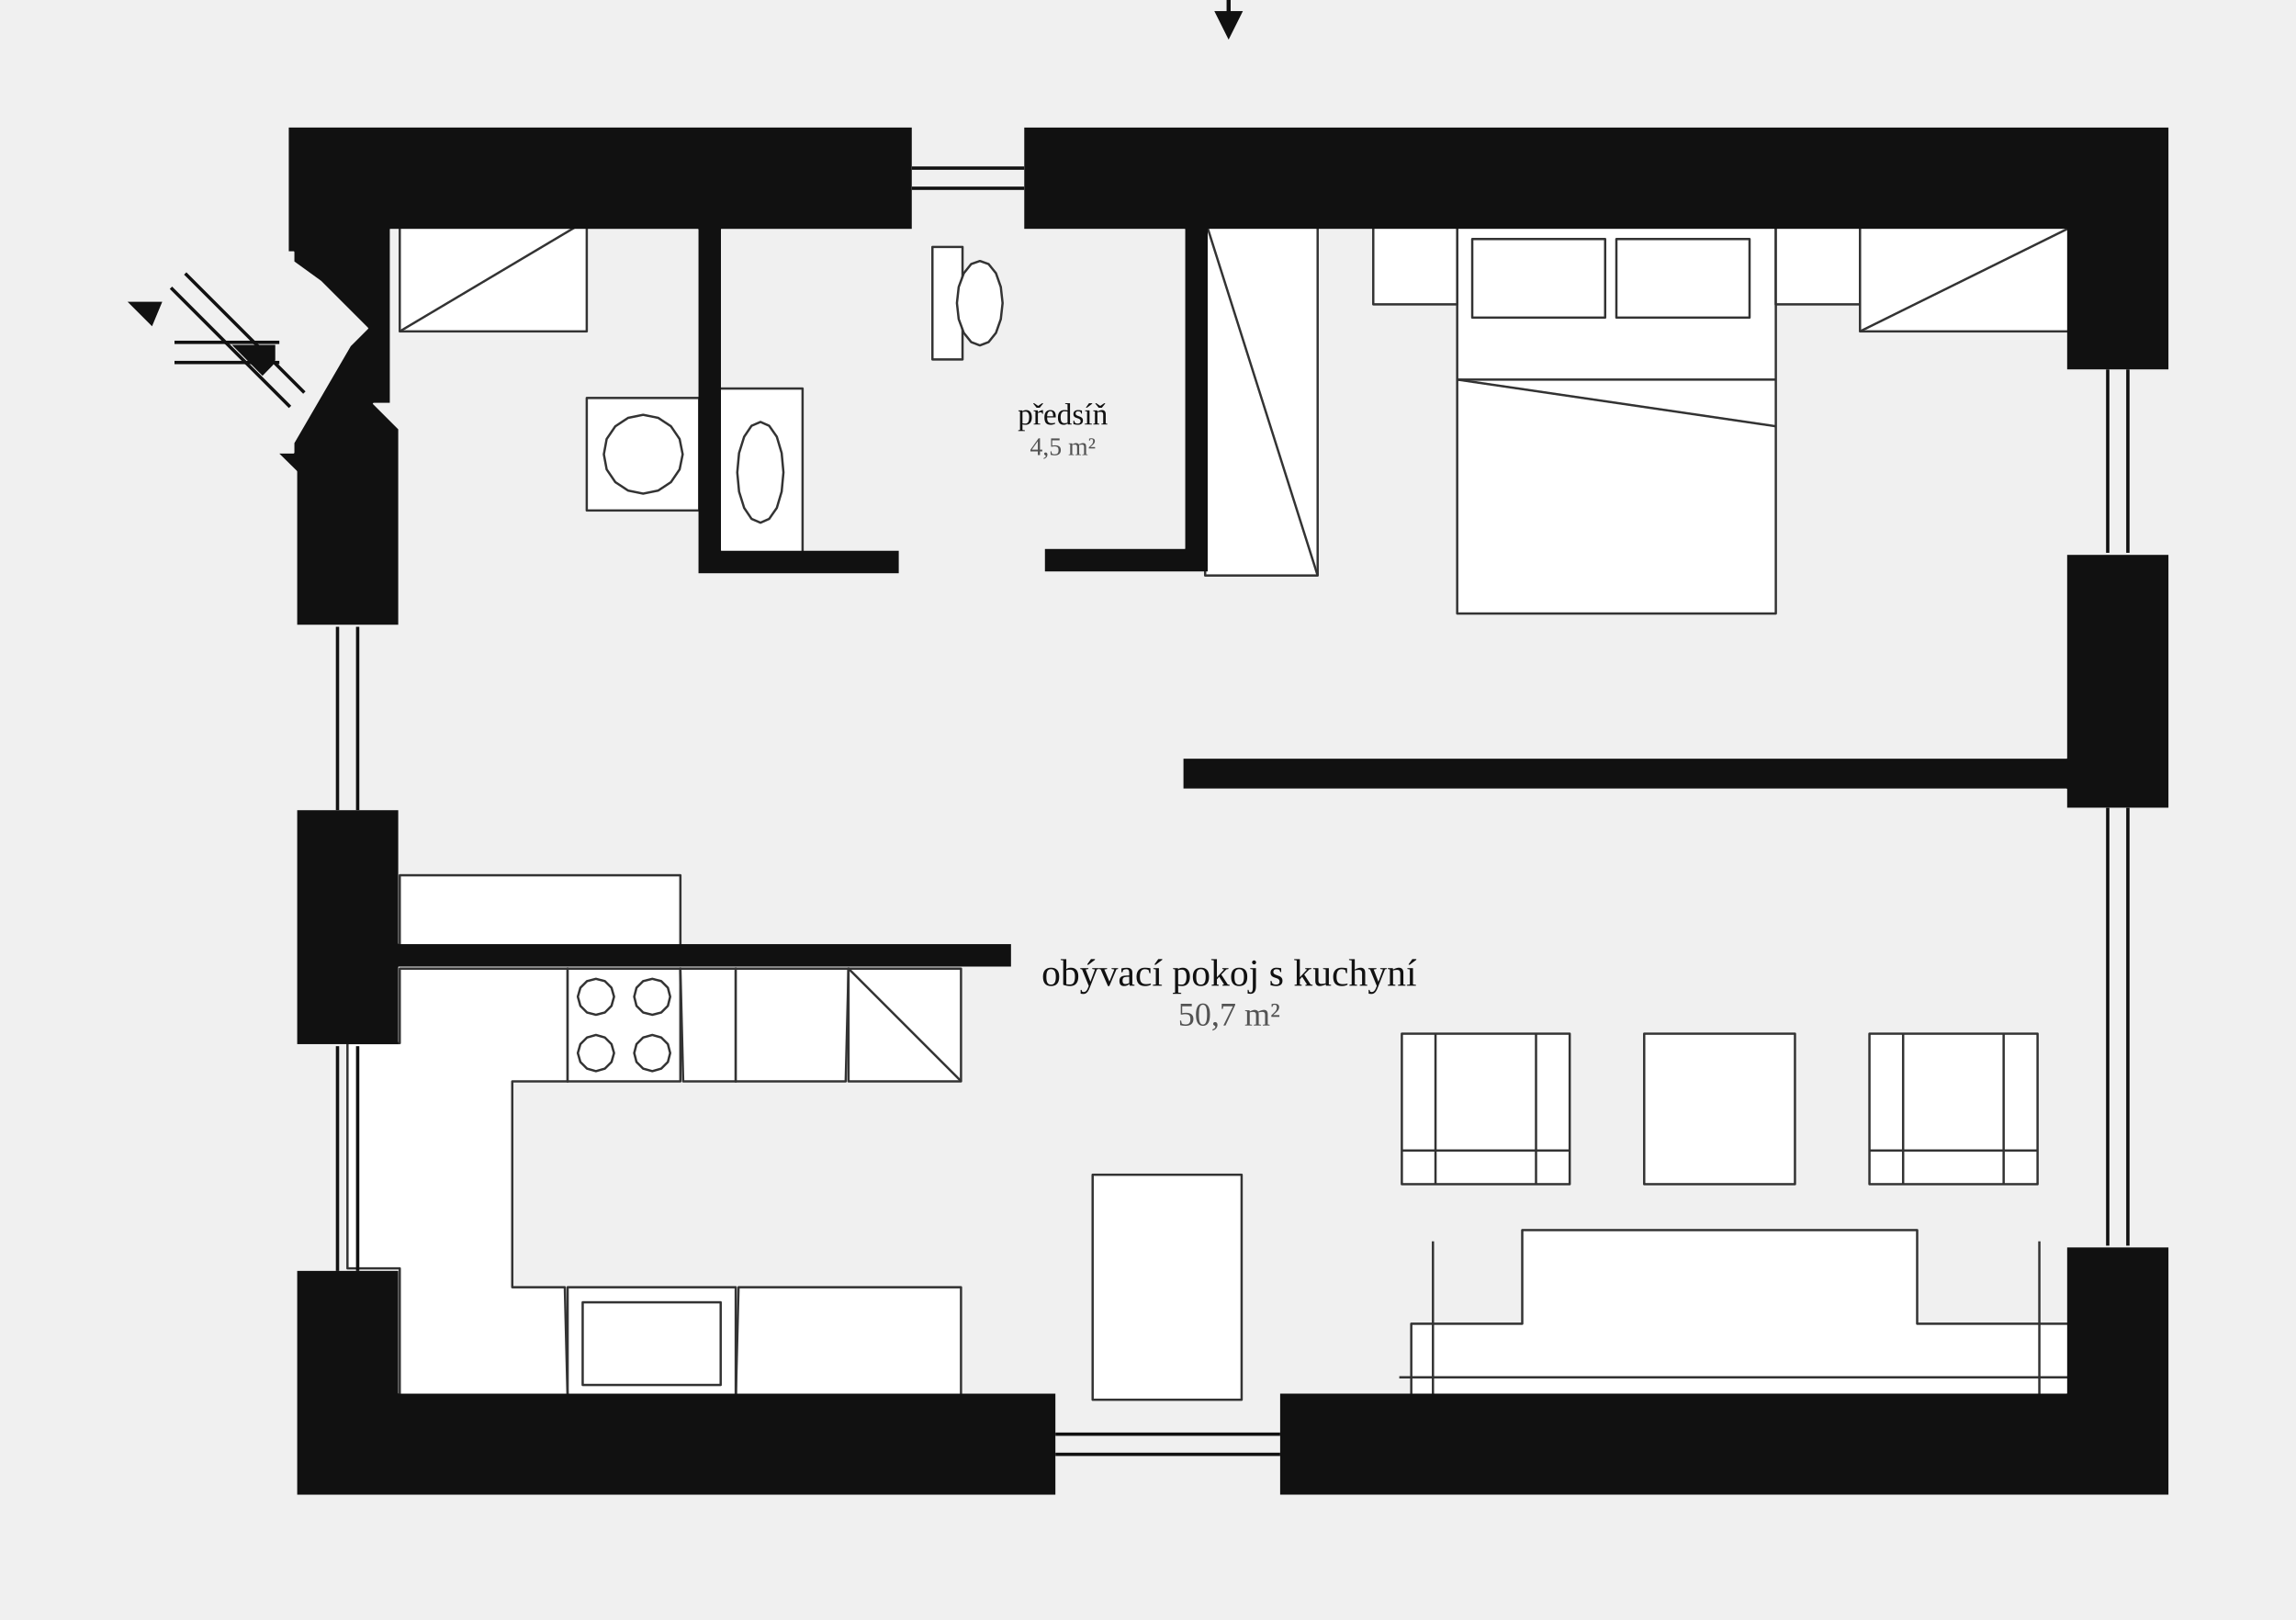
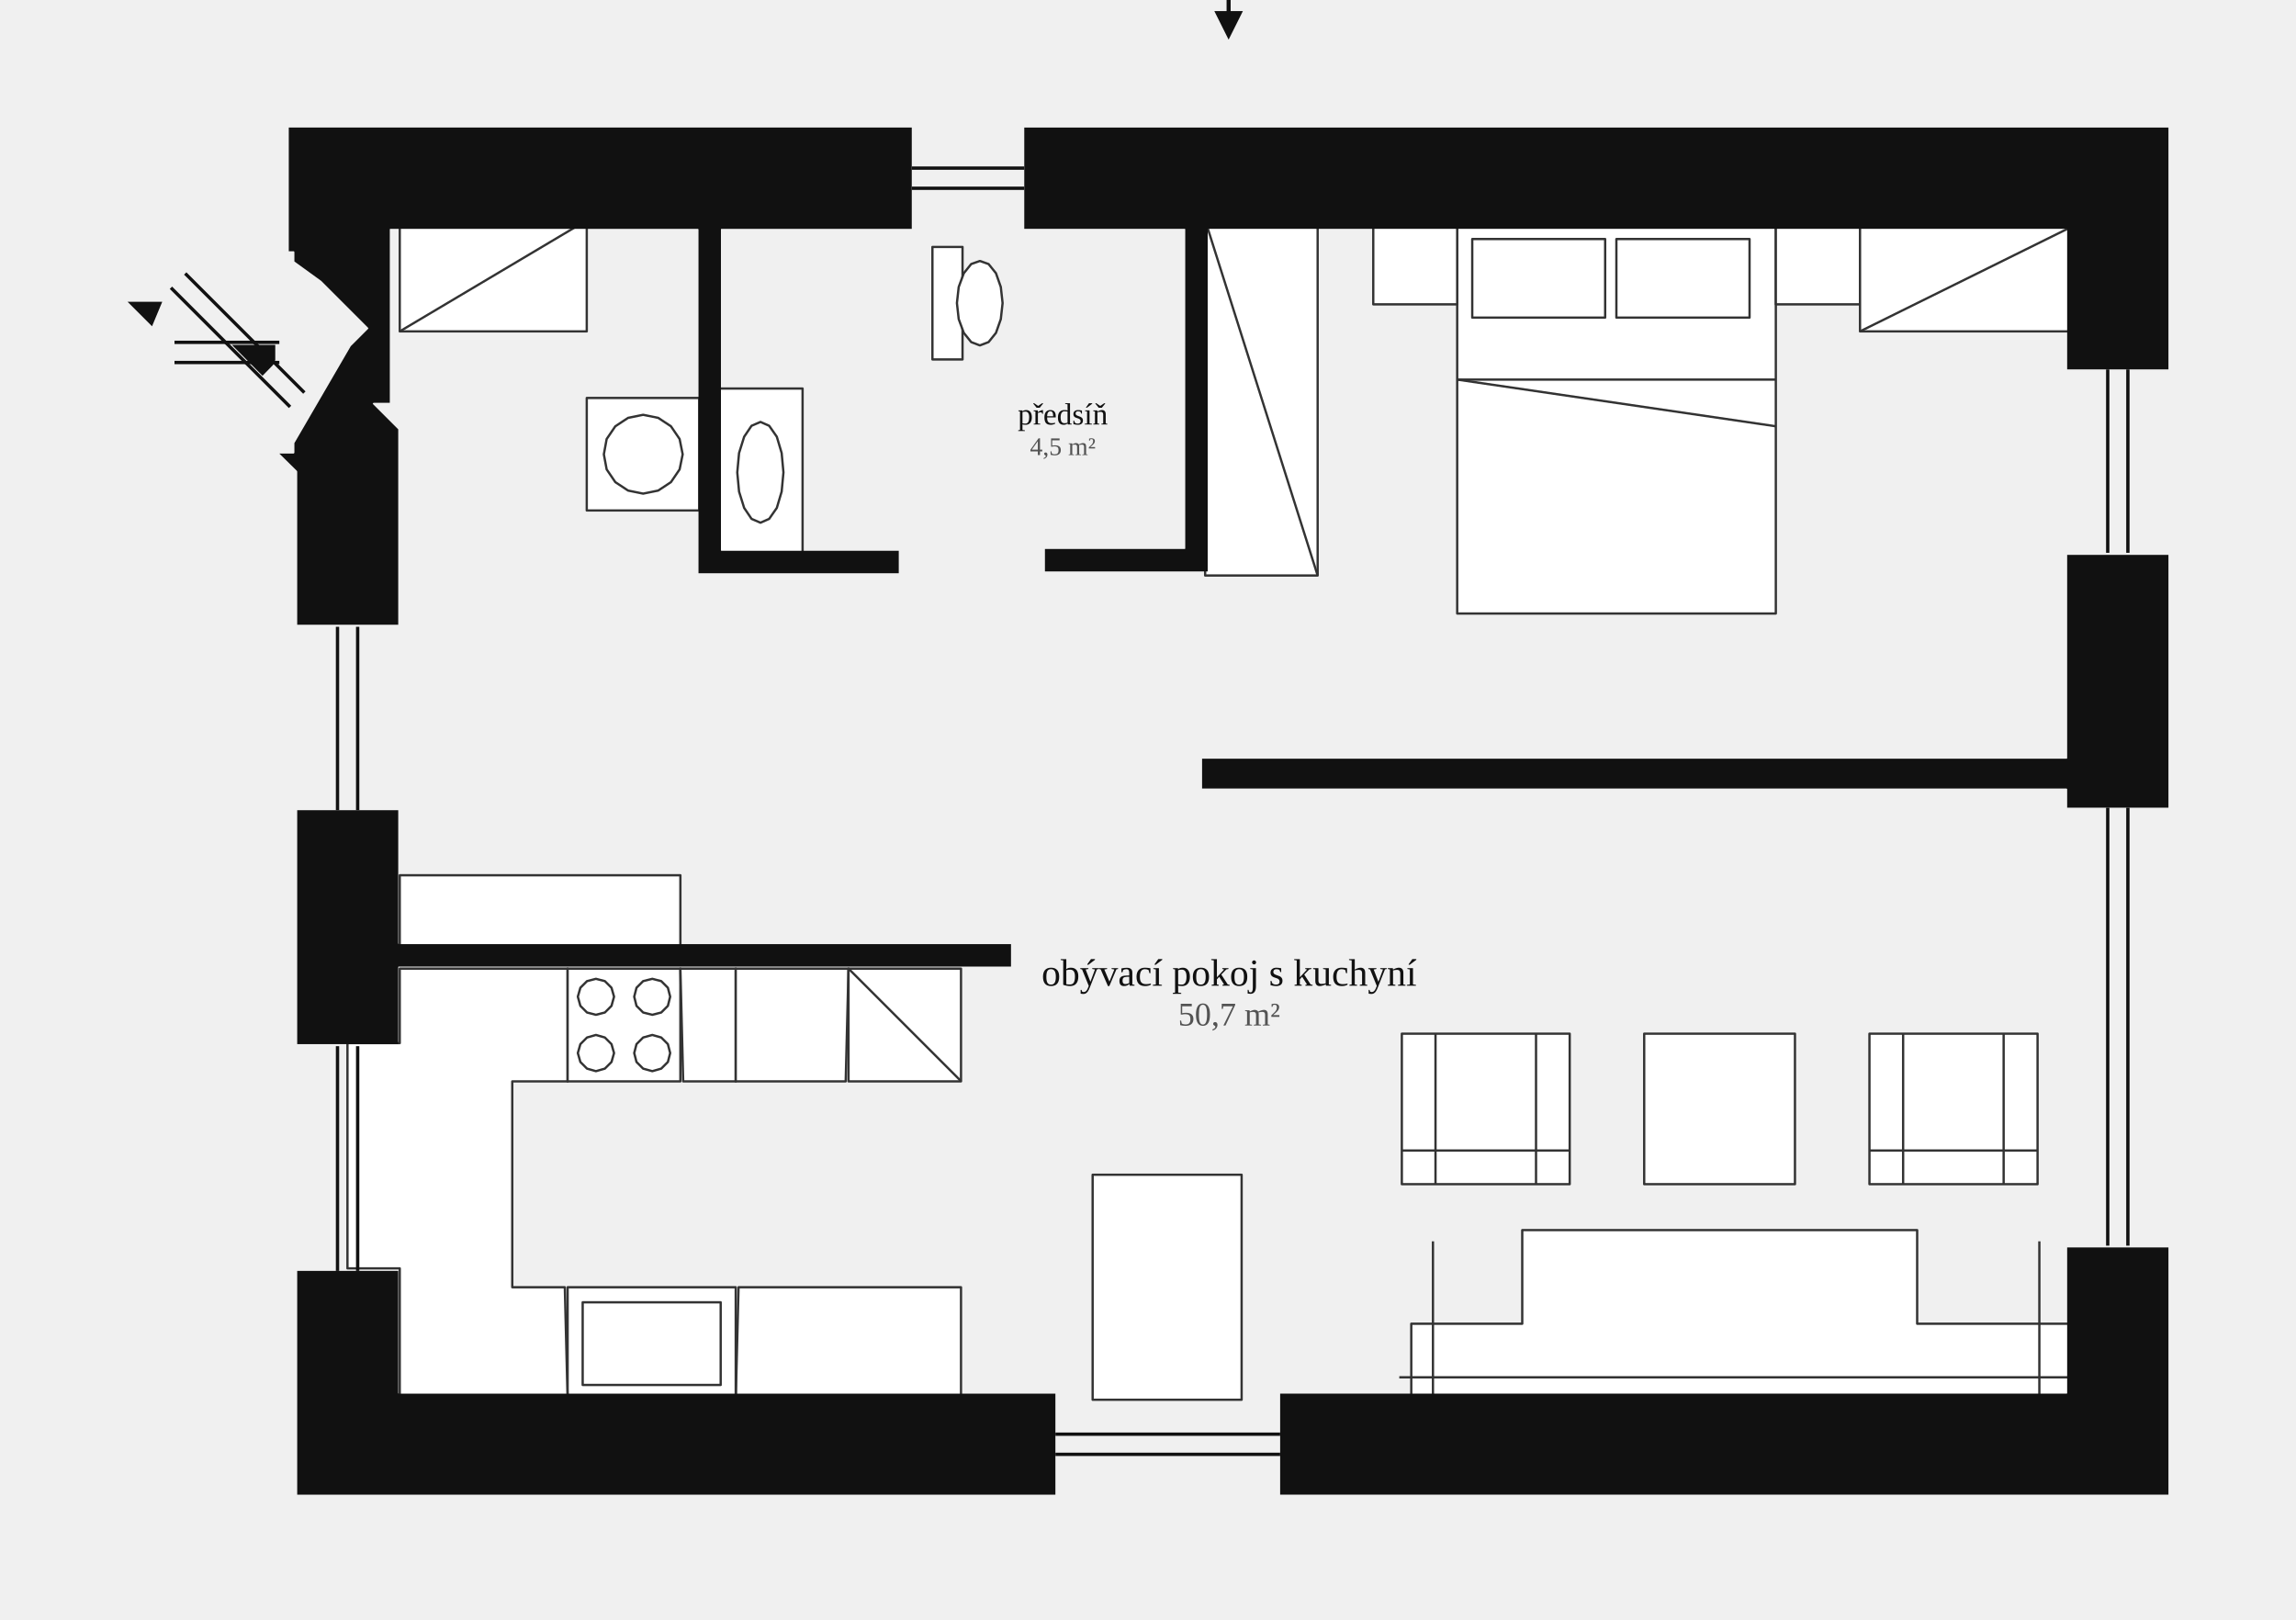
<svg xmlns="http://www.w3.org/2000/svg" viewBox="0 0 900 635" class="floorplan" role="img" aria-label="Půdorys domu s75gzy se zařízením">
  <defs>
    <marker id="sip" viewBox="0 0 10 10" refX="8" refY="5" markerWidth="7" markerHeight="7" orient="auto">
      <path d="M0 0 L10 5 L0 10 Z" fill="#111111" />
    </marker>
    <pattern id="sraf" width="7" height="7" patternUnits="userSpaceOnUse" patternTransform="rotate(45)">
      <path d="M0 0 L0 7" stroke="#8C8C8C" stroke-width=".8" />
    </pattern>
  </defs>
  <style>.furn path{vector-effect:non-scaling-stroke}.doors .arc{stroke-dasharray:2 2;stroke-width:.5}.terasa{fill:url(#sraf);stroke:#8C8C8C;stroke-width:.6}</style>
  <g class="furn" fill="#fff" stroke="#333333" stroke-width=".9" stroke-linejoin="round">
    <path d="M289.5 504.6 L376.7 504.6 L376.7 548.7 L288.4 548.7 L289.5 504.6 Z" />
    <path d="M222.5 504.6 L288.4 504.6 L288.4 548.7 L222.5 548.7 L222.5 504.6 Z" />
    <path d="M228.4 542.9 L282.5 542.9 L282.5 510.5 L228.4 510.5 Z" />
    <path d="M221.4 504.6 L222.5 548.7 L156.7 548.7 L156.7 497.2 L136.2 497.2 L136.2 408.9 L156.7 408.9 L156.7 379.7 L222.5 379.7 L222.5 423.9 L200.8 423.9 L200.8 504.6 L221.4 504.6 Z" />
    <path d="M266.7 423.9 L222.5 423.9 L222.5 379.7 L266.7 379.7 L266.7 423.9 Z" />
    <path d="M233.6 397.8 L237.1 396.9 L239.7 394.3 L240.7 390.7 L239.7 387.2 L237.1 384.6 L233.6 383.7 L230.1 384.6 L227.5 387.2 L226.5 390.7 L227.5 394.3 L230.1 396.9 Z" />
    <path d="M255.7 397.8 L259.2 396.9 L261.8 394.3 L262.7 390.7 L261.8 387.2 L259.2 384.6 L255.7 383.7 L252.1 384.6 L249.5 387.2 L248.6 390.7 L249.5 394.3 L252.1 396.9 Z" />
    <path d="M233.6 419.9 L237.1 418.9 L239.7 416.3 L240.7 412.8 L239.7 409.3 L237.1 406.7 L233.6 405.7 L230.1 406.7 L227.5 409.3 L226.5 412.8 L227.5 416.3 L230.1 418.9 Z" />
    <path d="M255.7 419.9 L259.2 418.9 L261.8 416.3 L262.7 412.8 L261.8 409.3 L259.2 406.7 L255.7 405.7 L252.1 406.7 L249.5 409.3 L248.6 412.8 L249.5 416.3 L252.1 418.9 Z" />
    <path d="M267.8 423.9 L266.7 379.7 L288.4 379.7 L288.4 423.9 L267.8 423.9 Z" />
    <path d="M331.5 423.9 L288.4 423.9 L288.4 379.7 L332.6 379.7 L331.5 423.9 Z" />
    <path d="M376.7 423.9 L332.6 423.9 L332.6 379.7 L376.7 379.7 L376.7 423.9 Z" />
    <path d="M376.7 423.8 L332.6 379.7" />
    <path d="M314.6 218.1 L281.6 218.1 L281.6 152.3 L314.6 152.3 L314.6 218.1 Z" />
    <path d="M298.1 204.9 L301.5 203.4 L304.5 199.1 L306.4 192.7 L307.1 185.2 L306.4 177.6 L304.5 171.2 L301.5 166.9 L298.1 165.4 L294.6 166.9 L291.7 171.2 L289.7 177.6 L289.0 185.2 L289.7 192.7 L291.7 199.1 L294.6 203.4 Z" />
    <path d="M230.0 200.1 L230.0 156.0 L274.1 156.0 L274.1 200.1 L230.0 200.1 Z" />
    <path d="M252.1 193.5 L258.0 192.3 L263.0 189.0 L266.4 184.0 L267.6 178.1 L266.4 172.1 L263.0 167.1 L258.0 163.8 L252.1 162.6 L246.2 163.8 L241.2 167.1 L237.8 172.1 L236.7 178.1 L237.8 184.0 L241.2 189.0 L246.2 192.3 Z" />
    <path d="M377.3 96.8 L377.3 140.9 L365.5 140.9 L365.5 96.8 Z" />
    <path d="M384.1 135.4 L387.5 134.1 L390.4 130.5 L392.3 125.1 L393.0 118.8 L392.3 112.5 L390.4 107.1 L387.5 103.5 L384.1 102.3 L380.7 103.5 L377.8 107.1 L375.8 112.5 L375.1 118.8 L375.8 125.1 L377.8 130.5 L380.7 134.1 Z" />
    <path d="M696.1 86.4 L696.1 240.5 L571.2 240.5 L571.2 86.4 L696.1 86.4 Z" />
    <path d="M577.1 124.5 L577.1 93.7 L629.2 93.7 L629.2 124.5 Z" />
    <path d="M633.6 124.5 L633.6 93.7 L685.8 93.7 L685.8 124.5 Z" />
    <path d="M571.2 148.8 L696.1 148.8" />
    <path d="M571.2 148.8 L696.1 167.1" />
    <path d="M696.1 119.3 L696.1 86.4 L729.1 86.4 L729.1 119.3 L696.1 119.3 Z" />
    <path d="M571.2 86.4 L571.2 119.3 L538.3 119.3 L538.3 86.4 L571.2 86.4 Z" />
    <path d="M553.2 548.7 L553.2 518.9 L596.7 518.9 L596.7 482.2 L751.5 482.2 L751.5 518.9 L817.3 518.9 L817.3 548.7 L553.2 548.7 Z" />
    <path d="M548.5 539.9 L812.6 539.9" />
    <path d="M561.7 553.1 L561.7 486.6" />
    <path d="M799.4 553.1 L799.4 486.6" />
    <path d="M732.8 405.2 L798.7 405.2 L798.7 464.2 L732.8 464.2 L732.8 405.2 Z" />
    <path d="M732.8 451.0 L798.6 451.0" />
    <path d="M746.0 464.2 L746.0 405.2" />
    <path d="M785.4 464.2 L785.4 405.2" />
    <path d="M549.5 405.2 L615.3 405.2 L615.3 464.2 L549.5 464.2 L549.5 405.2 Z" />
    <path d="M549.5 451.0 L615.3 451.0" />
    <path d="M562.7 464.2 L562.7 405.2" />
    <path d="M602.1 464.2 L602.1 405.2" />
    <path d="M703.6 464.2 L644.5 464.2 L644.5 405.2 L703.6 405.2 L703.6 464.2 Z" />
    <path d="M486.7 460.5 L486.7 548.7 L428.3 548.7 L428.3 460.5 L486.7 460.5 Z" />
    <path d="M516.5 225.6 L472.4 225.6 L472.4 86.4 L516.5 86.4 L516.5 225.6 Z" />
    <path d="M472.4 86.3 L516.5 225.6" />
    <path d="M729.1 86.4 L817.3 86.4 L817.3 129.9 L729.1 129.9 L729.1 86.4 Z" />
    <path d="M729.1 129.9 L817.3 86.3" />
    <path d="M156.7 343.1 L266.7 343.1 L266.7 372.3 L156.7 372.3 L156.7 343.1 Z" />
    <path d="M230.0 86.4 L230.0 129.9 L156.7 129.9 L156.7 86.4 L230.0 86.4 Z" />
    <path d="M156.7 129.9 L230.1 86.3" />
  </g>
  <g class="eyes" fill="#8C8C8C" />
  <g fill="#111111" fill-rule="evenodd">
    <path d="M401.5 89.7 L401.5 89.7 L401.5 50.0 L401.5 50.0 L401.5 50.0 L850.0 50.0 L850.0 50.0 L850.0 50.0 L850.0 144.8 L850.0 144.8 L850.0 144.8 L810.3 144.8 L810.3 144.8 L810.3 144.8 L810.3 90.0 L810.3 89.9 L810.3 89.9 L810.3 89.9 L810.3 89.9 L810.3 89.8 L810.3 89.8 L810.3 89.8 L810.2 89.8 L810.2 89.7 L810.2 89.7 L810.2 89.7 L810.1 89.7 L810.1 89.7 L810.1 89.7 L810.1 89.7 L810.0 89.7 L473.7 89.7 L473.7 89.7 L473.7 89.7 L473.6 89.7 L473.6 89.7 L473.6 89.7 L473.5 89.7 L473.5 89.7 L473.5 89.8 L473.5 89.8 L473.5 89.8 L473.4 89.8 L473.4 89.9 L473.4 89.9 L473.4 89.9 L473.4 89.9 L473.4 90.0 L473.4 224.0 L473.4 224.0 L473.4 224.0 L409.6 224.0 L409.6 224.0 L409.6 224.0 L409.6 215.2 L409.6 215.2 L409.6 215.2 L464.3 215.2 L464.3 215.2 L464.4 215.2 L464.4 215.2 L464.4 215.2 L464.5 215.2 L464.5 215.1 L464.5 215.1 L464.5 215.1 L464.5 215.1 L464.6 215.1 L464.6 215.0 L464.6 215.0 L464.6 215.0 L464.6 215.0 L464.6 214.9 L464.6 214.9 L464.6 90.0 L464.6 89.9 L464.6 89.9 L464.6 89.9 L464.6 89.9 L464.6 89.8 L464.6 89.8 L464.5 89.8 L464.5 89.8 L464.5 89.7 L464.5 89.7 L464.5 89.7 L464.4 89.7 L464.4 89.7 L464.4 89.7 L464.3 89.7 L464.3 89.7 L401.5 89.7 L401.5 89.7 Z" />
-     <path d="M463.9 309.1 L463.9 309.1 L463.9 297.4 L463.9 297.4 L463.9 297.4 L810.0 297.4 L810.1 297.4 L810.1 297.4 L810.1 297.4 L810.1 297.4 L810.2 297.4 L810.2 297.4 L810.2 297.3 L810.2 297.3 L810.3 297.3 L810.3 297.3 L810.3 297.2 L810.3 297.2 L810.3 297.2 L810.3 297.2 L810.3 297.1 L810.3 297.1 L810.3 217.5 L810.3 217.5 L810.3 217.5 L850.0 217.5 L850.0 217.5 L850.0 217.5 L850.0 316.6 L850.0 316.6 L850.0 316.6 L810.3 316.6 L810.3 316.6 L810.3 316.6 L810.3 309.4 L810.3 309.4 L810.3 309.4 L810.3 309.4 L810.3 309.3 L810.3 309.3 L810.3 309.3 L810.3 309.3 L810.2 309.2 L810.2 309.2 L810.2 309.2 L810.2 309.2 L810.1 309.2 L810.1 309.2 L810.1 309.1 L810.1 309.1 L810.0 309.1 L463.9 309.1 L463.9 309.1 Z" />
+     <path d="M471.2 309.1 L471.2 309.1 L471.2 297.4 L471.2 297.4 L471.2 297.4 L810.0 297.4 L810.1 297.4 L810.1 297.4 L810.1 297.4 L810.1 297.4 L810.2 297.4 L810.2 297.4 L810.2 297.3 L810.2 297.3 L810.3 297.3 L810.3 297.3 L810.3 297.2 L810.3 297.2 L810.3 297.2 L810.3 297.2 L810.3 297.1 L810.3 297.1 L810.3 217.5 L810.3 217.5 L810.3 217.5 L850.0 217.5 L850.0 217.5 L850.0 217.5 L850.0 316.6 L850.0 316.6 L850.0 316.6 L810.3 316.6 L810.3 316.6 L810.3 316.6 L810.3 309.4 L810.3 309.4 L810.3 309.4 L810.3 309.4 L810.3 309.3 L810.3 309.3 L810.3 309.3 L810.3 309.3 L810.2 309.2 L810.2 309.2 L810.2 309.2 L810.2 309.2 L810.1 309.2 L810.1 309.2 L810.1 309.1 L810.1 309.1 L810.0 309.1 L471.2 309.1 L471.2 309.1 Z" />
    <path d="M501.8 585.9 L501.8 585.9 L501.8 546.3 L501.8 546.3 L501.8 546.3 L810.0 546.3 L810.1 546.3 L810.1 546.3 L810.1 546.3 L810.1 546.3 L810.2 546.3 L810.2 546.3 L810.2 546.2 L810.2 546.2 L810.3 546.2 L810.3 546.2 L810.3 546.1 L810.3 546.1 L810.3 546.1 L810.3 546.1 L810.3 546.0 L810.3 546.0 L810.3 489.1 L810.3 489.0 L810.3 489.0 L850.0 489.0 L850.0 489.0 L850.0 489.1 L850.0 585.9 L850.0 585.9 L850.0 585.9 L501.8 585.9 L501.8 585.9 Z" />
    <path d="M116.5 498.2 L116.5 498.2 L116.5 498.2 L156.1 498.2 L156.1 498.2 L156.1 498.2 L156.1 546.0 L156.1 546.0 L156.1 546.1 L156.1 546.1 L156.1 546.1 L156.1 546.1 L156.2 546.2 L156.2 546.2 L156.2 546.2 L156.2 546.2 L156.2 546.3 L156.3 546.3 L156.3 546.3 L156.3 546.3 L156.3 546.3 L156.4 546.3 L156.4 546.3 L413.7 546.3 L413.7 546.3 L413.7 546.3 L413.7 585.9 L413.7 585.9 L413.7 585.9 L116.5 585.9 L116.5 585.9 L116.5 585.9 L116.5 498.2 Z" />
    <path d="M116.5 317.6 L116.5 317.6 L116.5 317.6 L156.1 317.6 L156.1 317.6 L156.1 317.6 L156.1 369.8 L156.1 369.8 L156.1 369.8 L156.1 369.9 L156.1 369.9 L156.1 369.9 L156.2 369.9 L156.2 370.0 L156.2 370.0 L156.2 370.0 L156.2 370.0 L156.3 370.0 L156.3 370.0 L156.3 370.1 L156.3 370.1 L156.4 370.1 L156.4 370.1 L396.3 370.1 L396.3 370.1 L396.3 370.1 L396.3 378.9 L396.3 378.9 L396.3 378.9 L156.4 378.9 L156.4 378.9 L156.3 378.9 L156.3 378.9 L156.3 378.9 L156.3 378.9 L156.2 378.9 L156.2 378.9 L156.2 379.0 L156.2 379.0 L156.2 379.0 L156.1 379.0 L156.1 379.1 L156.1 379.1 L156.1 379.1 L156.1 379.1 L156.1 379.2 L156.1 409.3 L156.1 409.3 L156.1 409.3 L116.5 409.3 L116.5 409.3 L116.5 409.3 L116.5 317.6 Z" />
    <path d="M109.5 177.8 L109.5 177.8 L115.1 177.8 L115.1 177.8 L115.1 177.8 L115.2 177.7 L115.2 177.7 L115.2 177.7 L115.2 177.7 L115.3 177.7 L115.3 177.7 L115.3 177.6 L115.3 177.6 L115.3 177.6 L115.3 177.6 L115.4 177.5 L115.4 177.5 L115.4 177.5 L115.4 177.5 L115.4 173.7 L115.4 173.7 L115.4 173.7 L137.5 135.7 L137.5 135.7 L137.5 135.7 L144.3 128.9 L144.3 128.9 L144.3 128.8 L144.3 128.8 L144.3 128.8 L144.4 128.8 L144.4 128.7 L144.4 128.7 L144.4 128.7 L144.4 128.6 L144.4 128.6 L144.4 128.6 L144.3 128.6 L144.3 128.5 L144.3 128.5 L144.3 128.5 L144.3 128.5 L125.9 110.1 L125.9 110.1 L125.9 110.1 L115.4 102.5 L115.4 102.5 L115.4 102.5 L115.4 98.8 L115.4 98.7 L115.4 98.7 L115.4 98.7 L115.3 98.7 L115.3 98.6 L115.3 98.6 L115.3 98.6 L115.3 98.6 L115.3 98.6 L115.2 98.5 L115.2 98.5 L115.2 98.5 L115.2 98.5 L115.1 98.5 L115.1 98.5 L115.1 98.5 L113.2 98.5 L113.2 98.5 L113.2 98.5 L113.2 50.0 L113.2 50.0 L113.2 50.0 L357.4 50.0 L357.4 50.0 L357.4 50.0 L357.4 89.7 L357.4 89.7 L357.4 89.7 L282.9 89.7 L282.8 89.7 L282.8 89.7 L282.8 89.7 L282.8 89.7 L282.7 89.7 L282.7 89.7 L282.7 89.7 L282.7 89.8 L282.6 89.8 L282.6 89.8 L282.6 89.8 L282.6 89.9 L282.6 89.9 L282.6 89.9 L282.6 89.9 L282.6 90.0 L282.6 215.6 L282.6 215.7 L282.6 215.7 L282.6 215.7 L282.6 215.7 L282.6 215.8 L282.6 215.8 L282.6 215.8 L282.7 215.8 L282.7 215.9 L282.7 215.9 L282.7 215.9 L282.8 215.9 L282.8 215.9 L282.8 215.9 L282.8 215.9 L282.9 215.9 L352.3 215.9 L352.3 215.9 L352.3 215.9 L352.3 224.7 L352.3 224.7 L352.3 224.7 L273.8 224.7 L273.8 224.7 L273.8 224.7 L273.8 90.0 L273.8 89.9 L273.8 89.9 L273.8 89.9 L273.7 89.9 L273.7 89.8 L273.7 89.8 L273.7 89.8 L273.7 89.8 L273.7 89.7 L273.6 89.7 L273.6 89.7 L273.6 89.7 L273.6 89.7 L273.5 89.7 L273.5 89.7 L273.5 89.7 L153.1 89.7 L153.1 89.7 L153.0 89.7 L153.0 89.7 L153.0 89.7 L153.0 89.7 L152.9 89.7 L152.9 89.7 L152.9 89.8 L152.9 89.8 L152.9 89.8 L152.8 89.8 L152.8 89.9 L152.8 89.9 L152.8 89.9 L152.8 89.9 L152.8 90.0 L152.8 157.9 L152.8 157.9 L152.8 157.9 L146.4 157.9 L146.4 157.9 L146.4 157.9 L146.4 158.0 L146.3 158.0 L146.3 158.0 L146.3 158.0 L146.3 158.0 L146.2 158.0 L146.2 158.0 L146.2 158.1 L146.2 158.1 L146.2 158.1 L146.2 158.1 L146.2 158.2 L146.1 158.2 L146.1 158.2 L146.1 158.3 L146.2 158.3 L146.2 158.3 L146.2 158.3 L146.2 158.4 L146.2 158.4 L146.2 158.4 L146.2 158.4 L156.1 168.3 L156.1 168.3 L156.1 168.3 L156.1 244.9 L156.1 244.9 L156.1 244.9 L116.5 244.9 L116.5 244.9 L116.5 244.9 L116.5 184.9 L116.5 184.8 L116.5 184.8 L116.5 184.8 L116.4 184.7 L116.4 184.7 L116.4 184.7 L116.4 184.7 L116.4 184.6 L109.5 177.8 L109.5 177.8 Z" />
    <path d="M90.9 135.2 L90.9 135.2 L107.9 135.2 L107.9 135.2 L107.9 135.2 L107.9 141.0 L107.9 141.1 L107.9 141.1 L107.0 143.1 L107.0 143.1 L107.0 143.1 L102.9 147.3 L102.9 147.3 L102.9 147.3 L90.9 135.2 L90.9 135.2 Z" />
    <path d="M50.0 118.3 L50.0 118.3 L63.6 118.3 L63.6 118.3 L63.6 118.3 L59.6 127.9 L59.6 127.9 L59.6 127.9 L50.0 118.3 L50.0 118.3 Z" />
  </g>
  <g stroke="#111111" stroke-width="1.3" fill="none">
    <path d="M401.5 65.9 L357.4 65.9" />
    <path d="M401.5 73.8 L357.4 73.8" />
    <path d="M109.5 134.2 L68.4 134.2" />
    <path d="M109.5 142.1 L68.4 142.1" />
    <path d="M67.0 112.8 L113.7 159.5" />
    <path d="M72.6 107.2 L119.3 153.9" />
    <path d="M132.3 245.7 L132.3 317.6" />
    <path d="M140.2 245.7 L140.2 317.6" />
    <path d="M132.3 410.1 L132.3 498.2" />
    <path d="M140.2 410.1 L140.2 498.2" />
    <path d="M413.7 570.1 L501.8 570.1" />
    <path d="M413.7 562.2 L501.8 562.2" />
    <path d="M834.1 488.3 L834.1 316.6" />
    <path d="M826.2 488.3 L826.2 316.6" />
    <path d="M834.1 216.7 L834.1 144.8" />
    <path d="M826.2 216.7 L826.2 144.8" />
  </g>
  <g class="doors" fill="none" stroke="#333333" stroke-width=".8" />
  <g fill="#111111" text-anchor="middle">
    <text x="481.8" y="386.4" font-size="15">obývací pokoj s kuchyní<tspan x="481.8" dy="1.2em" font-size="13" fill-opacity=".7">50,7 m²</tspan>
    </text>
    <text x="416.6" y="166.4" font-size="12">předsíň<tspan x="416.6" dy="1.2em" font-size="10" fill-opacity=".7">4,5 m²</tspan>
    </text>
  </g>
  <g fill="#111111">
    <g class="vstup">
      <path d="M481.6 -67.4 L481.6 13.3" stroke="#111111" stroke-width="1.6" marker-end="url(#sip)" />
      <text x="481.6" y="-118.8" font-size="13" text-anchor="middle">vstup</text>
    </g>
  </g>
</svg>
